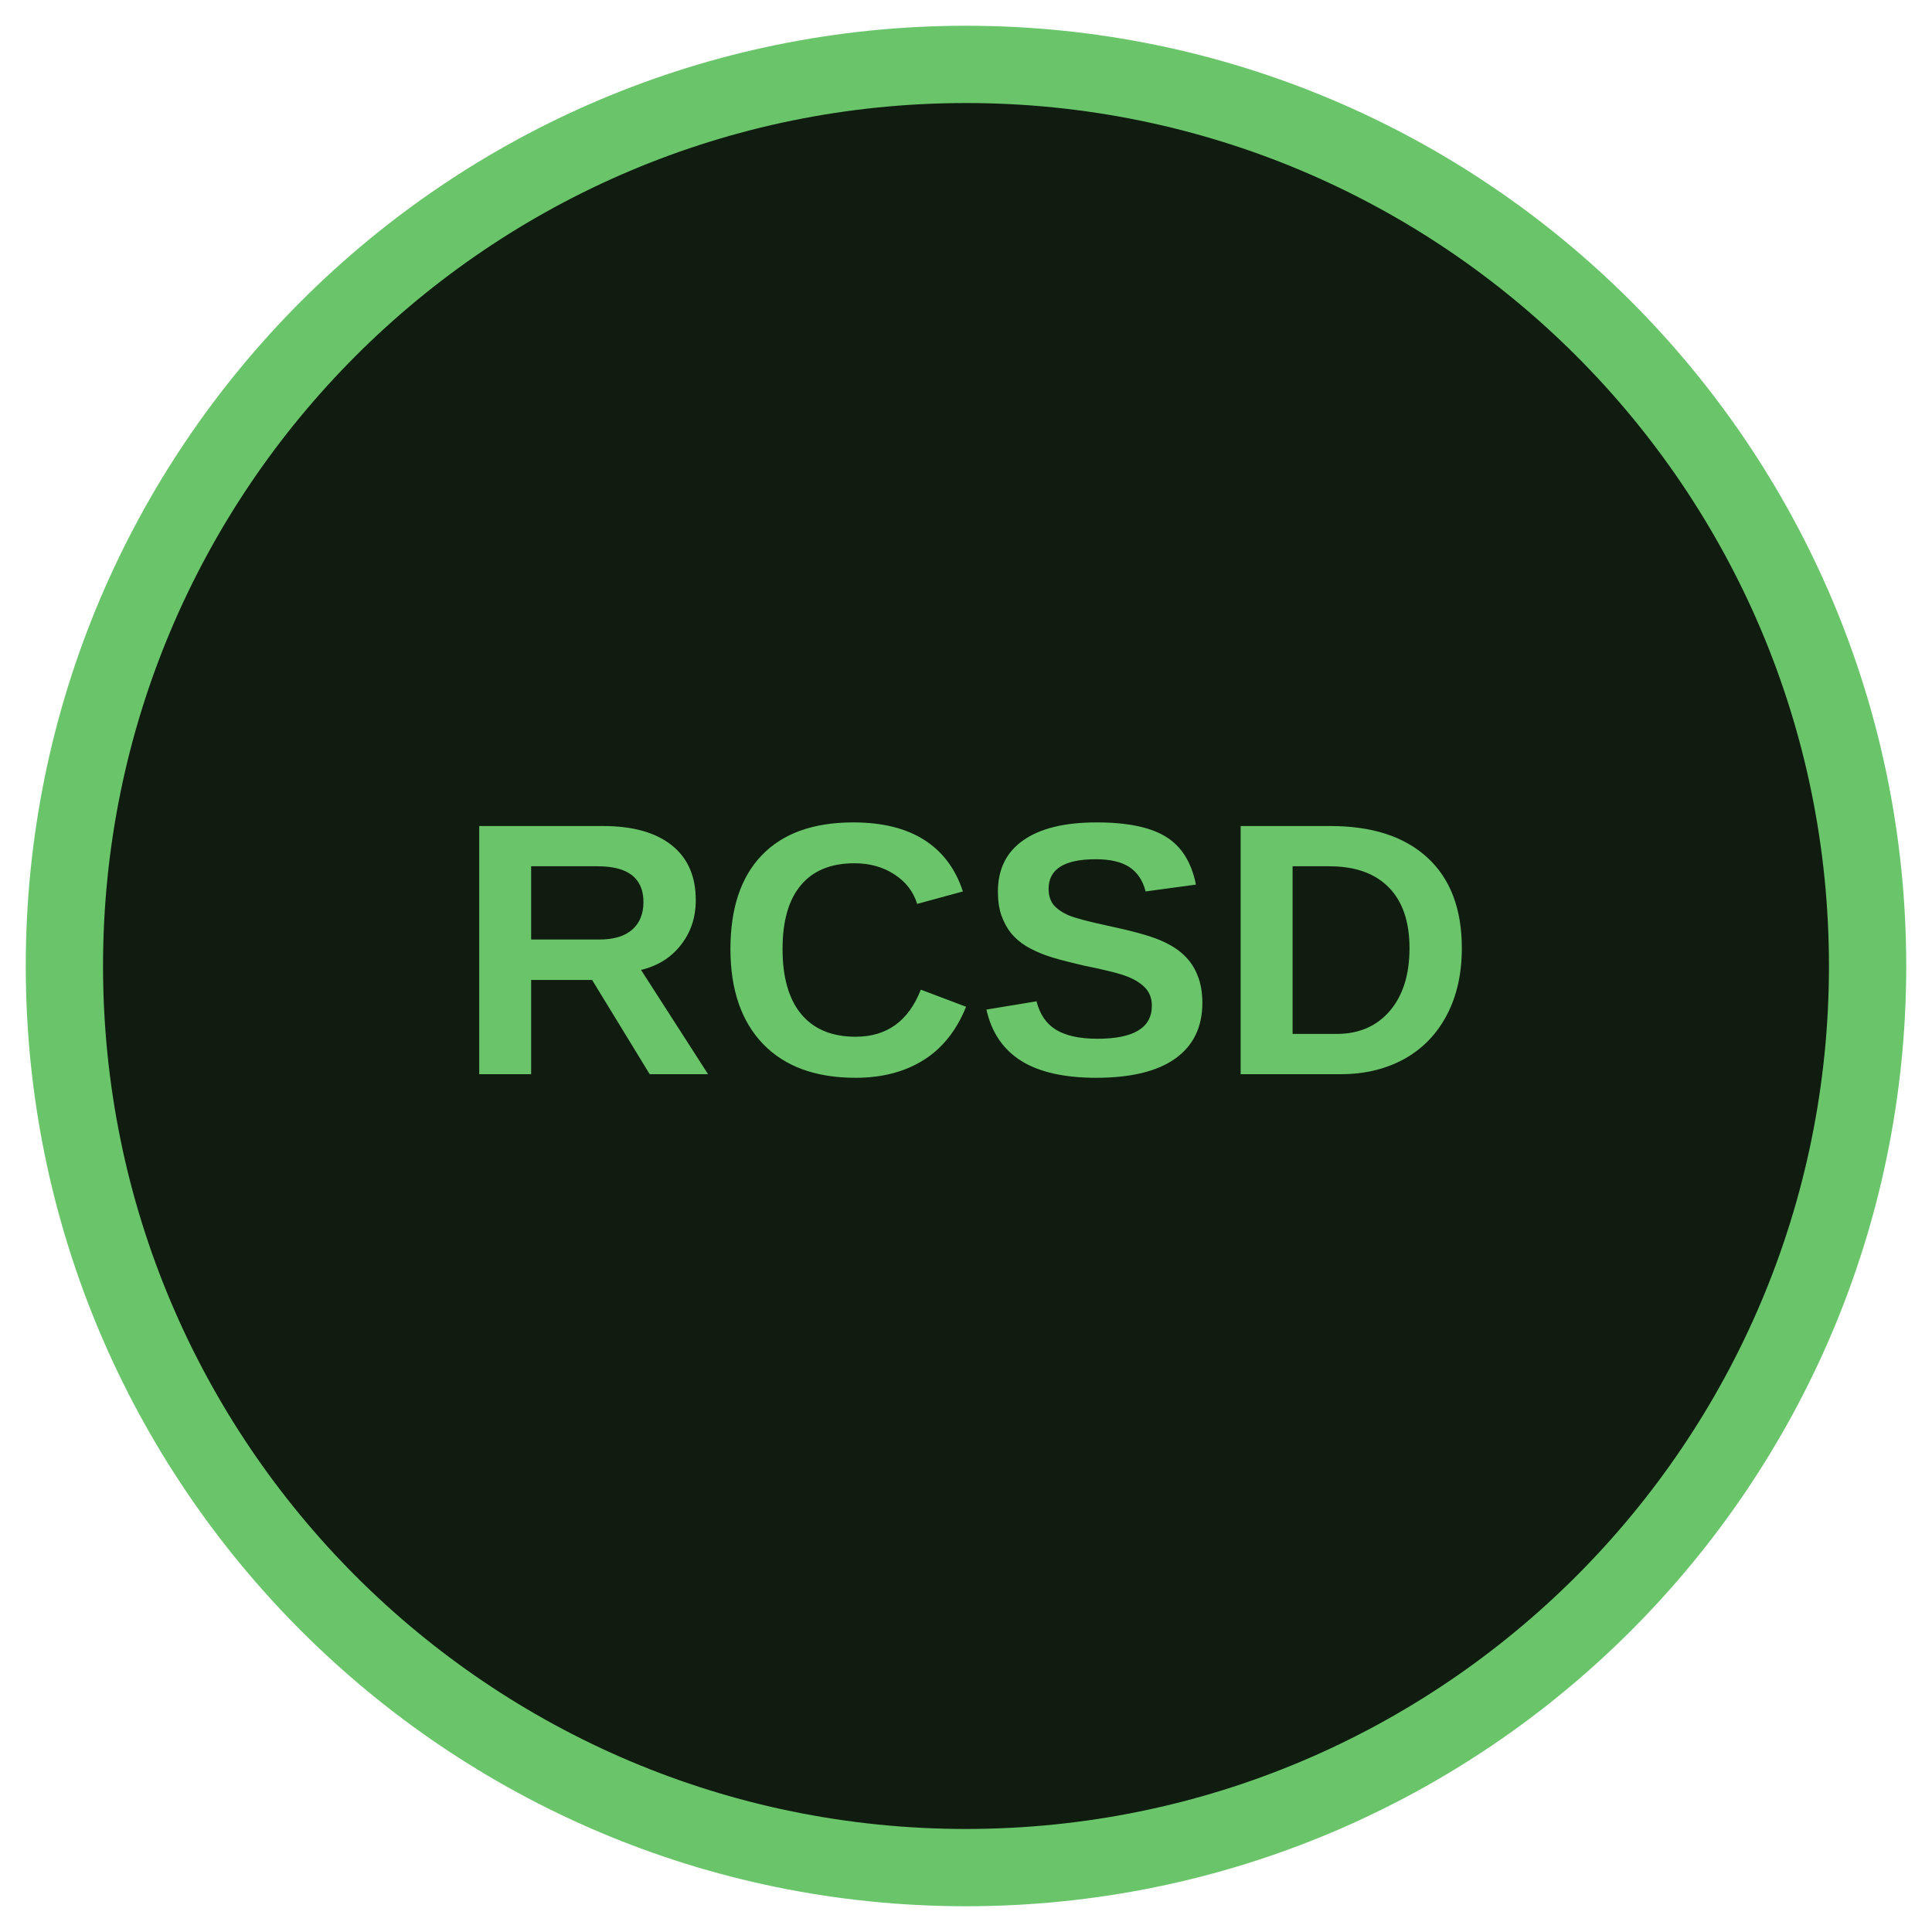
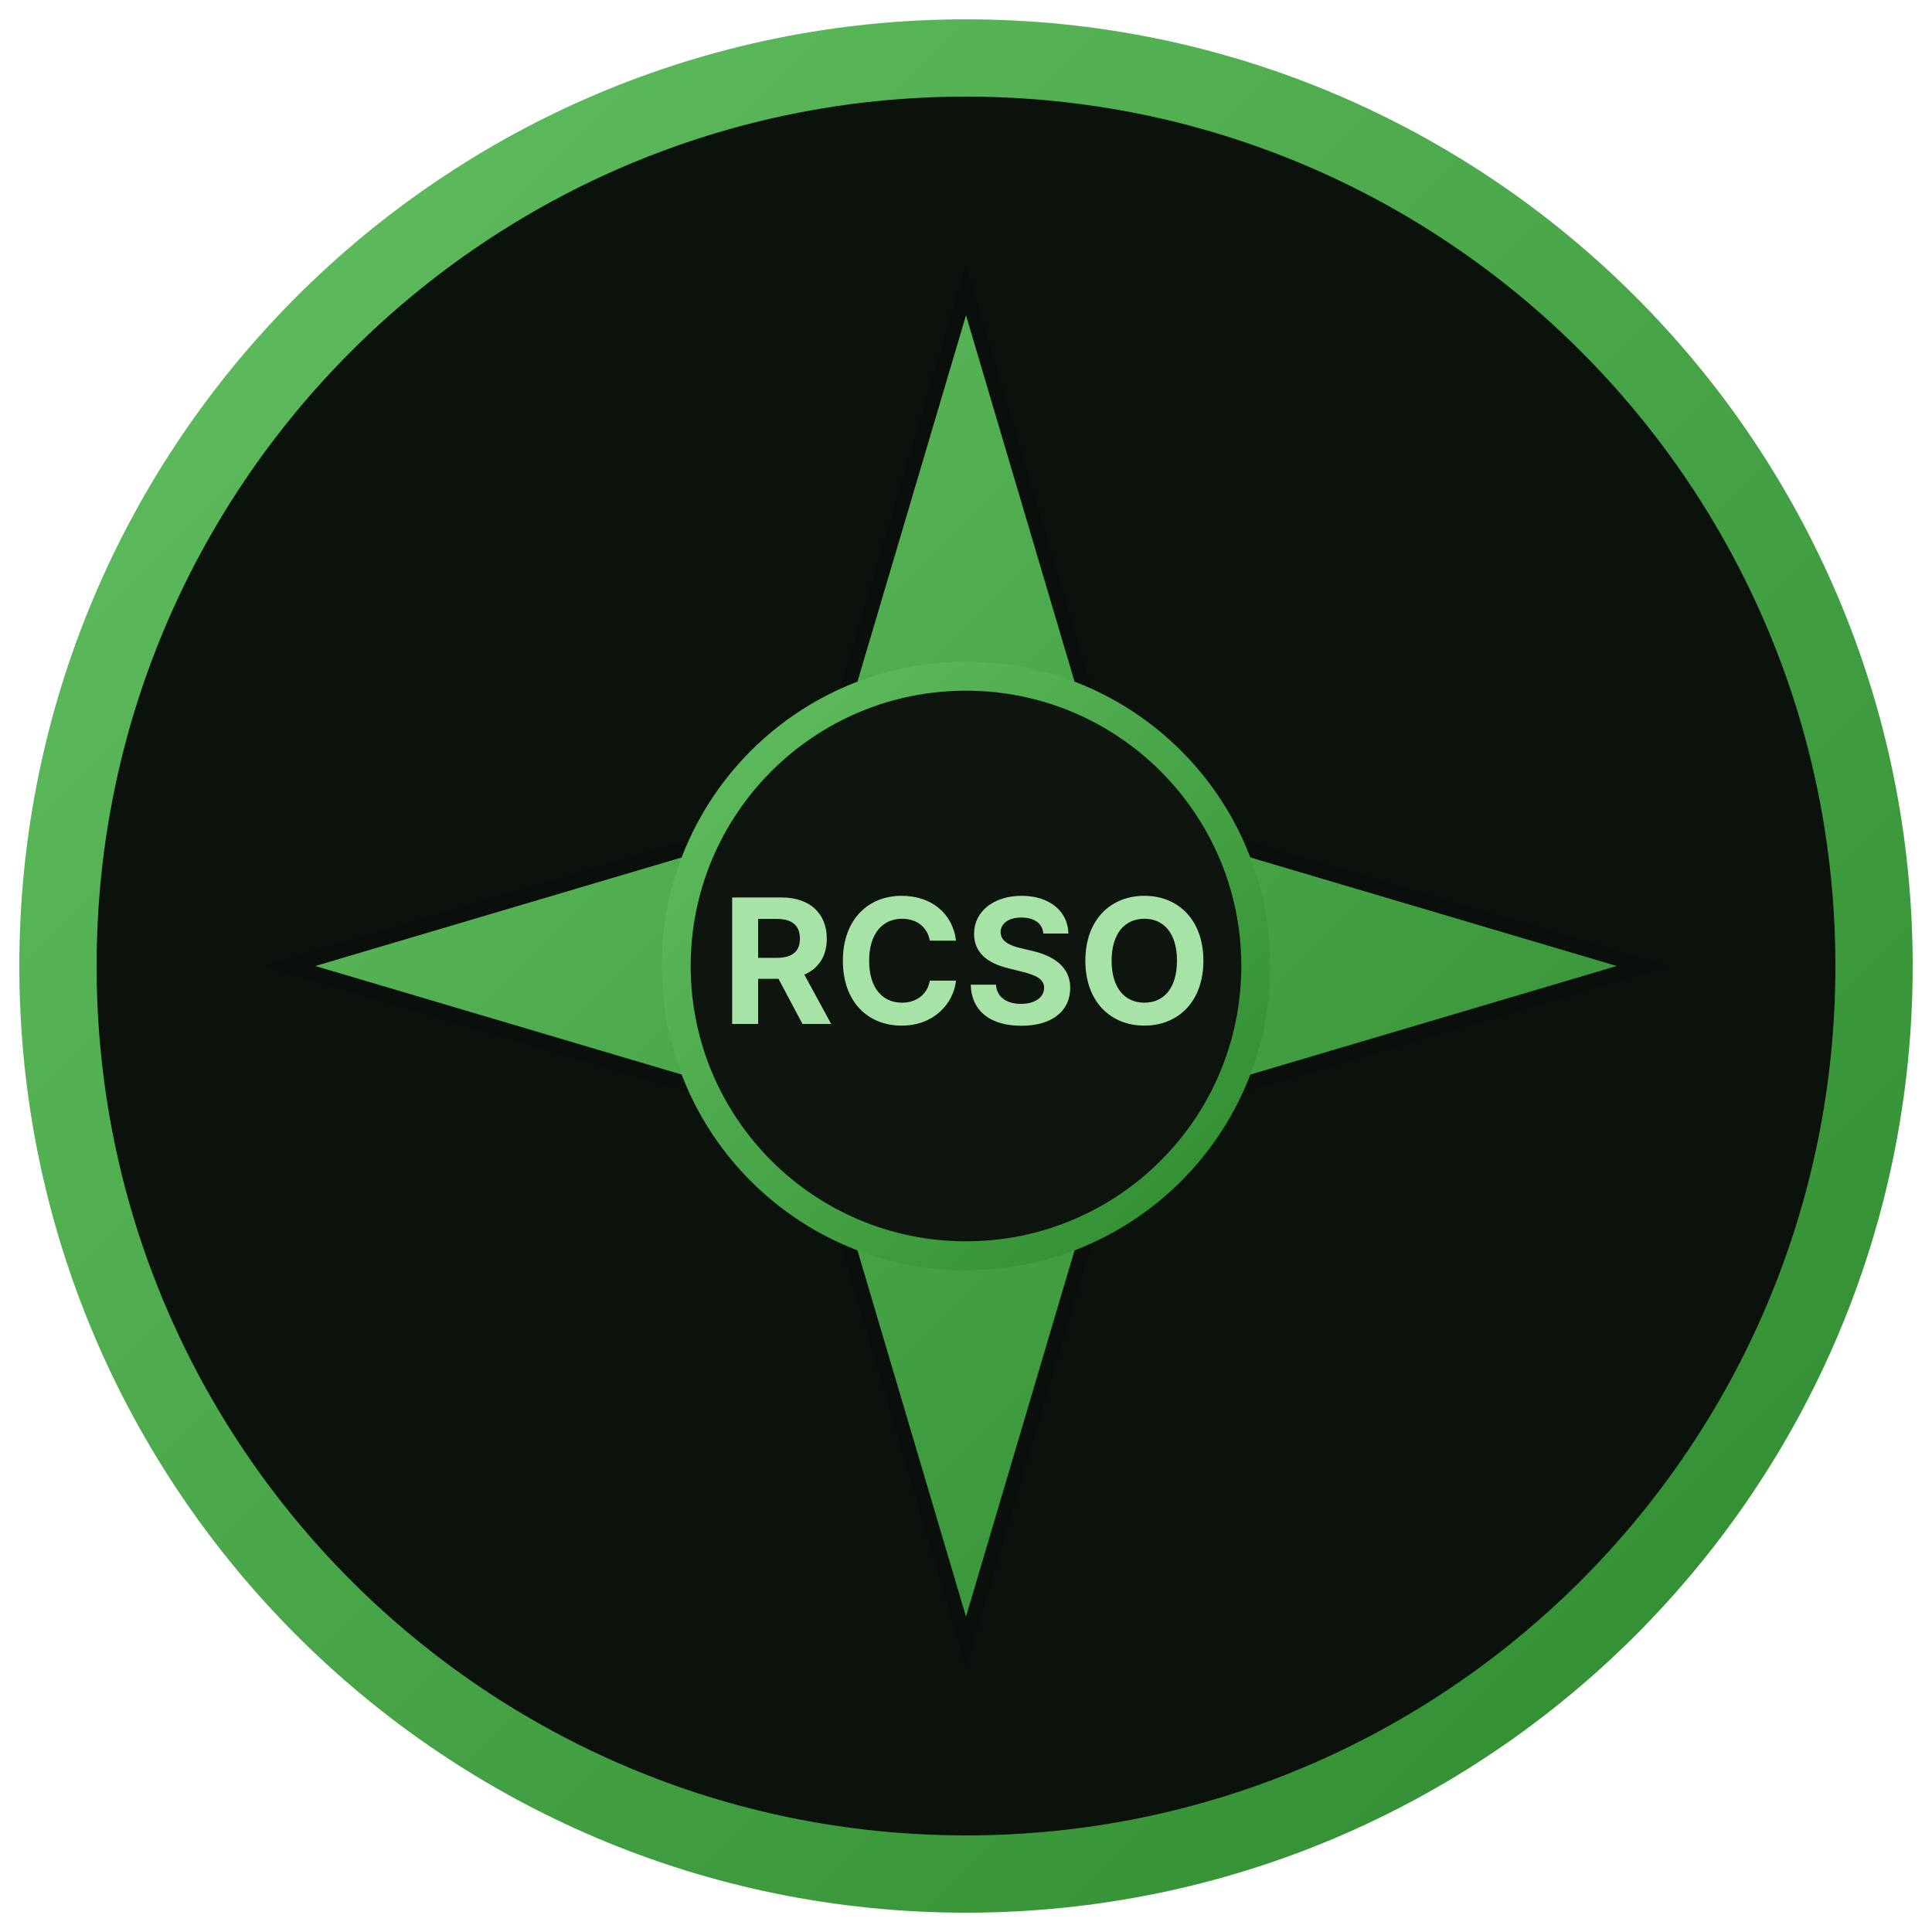
- <svg xmlns="http://www.w3.org/2000/svg" width="150" height="150">
-   <circle cx="75" cy="75" r="70" fill="#0f1c0f" stroke="#6ac56a" stroke-width="6" />
-   <text x="50%" y="50%" text-anchor="middle" dy=".3em" font-size="28" fill="#6ac56a" font-family="Arial" font-weight="bold">RCSD</text>
+ <svg xmlns="http://www.w3.org/2000/svg" width="160" height="160" viewBox="0 0 200 200" role="img" aria-label="Sheriff Star">
+   <defs>
+     <linearGradient id="g" x1="0" x2="1" y1="0" y2="1">
+       <stop offset="0%" stop-color="#62c062" />
+       <stop offset="100%" stop-color="#2e8a2e" />
+     </linearGradient>
+   </defs>
+   <circle cx="100" cy="100" r="94" fill="#0b120b" stroke="url(#g)" stroke-width="8" />
+   <g transform="translate(100,100)">
+     <g fill="url(#g)" stroke="#0b0f0b" stroke-width="1.5">
+       <path d="M0,-70 L16,-16 L70,0 L16,16 L0,70 L-16,16 L-70,0 L-16,-16 Z" />
+     </g>
+     <circle cx="0" cy="0" r="30" fill="#0e150e" stroke="url(#g)" stroke-width="3" />
+     <text x="0" y="6" text-anchor="middle" font-family="Inter,Arial" font-weight="700" font-size="18" fill="#a7e3a7">RCSO</text>
+   </g>
</svg>
